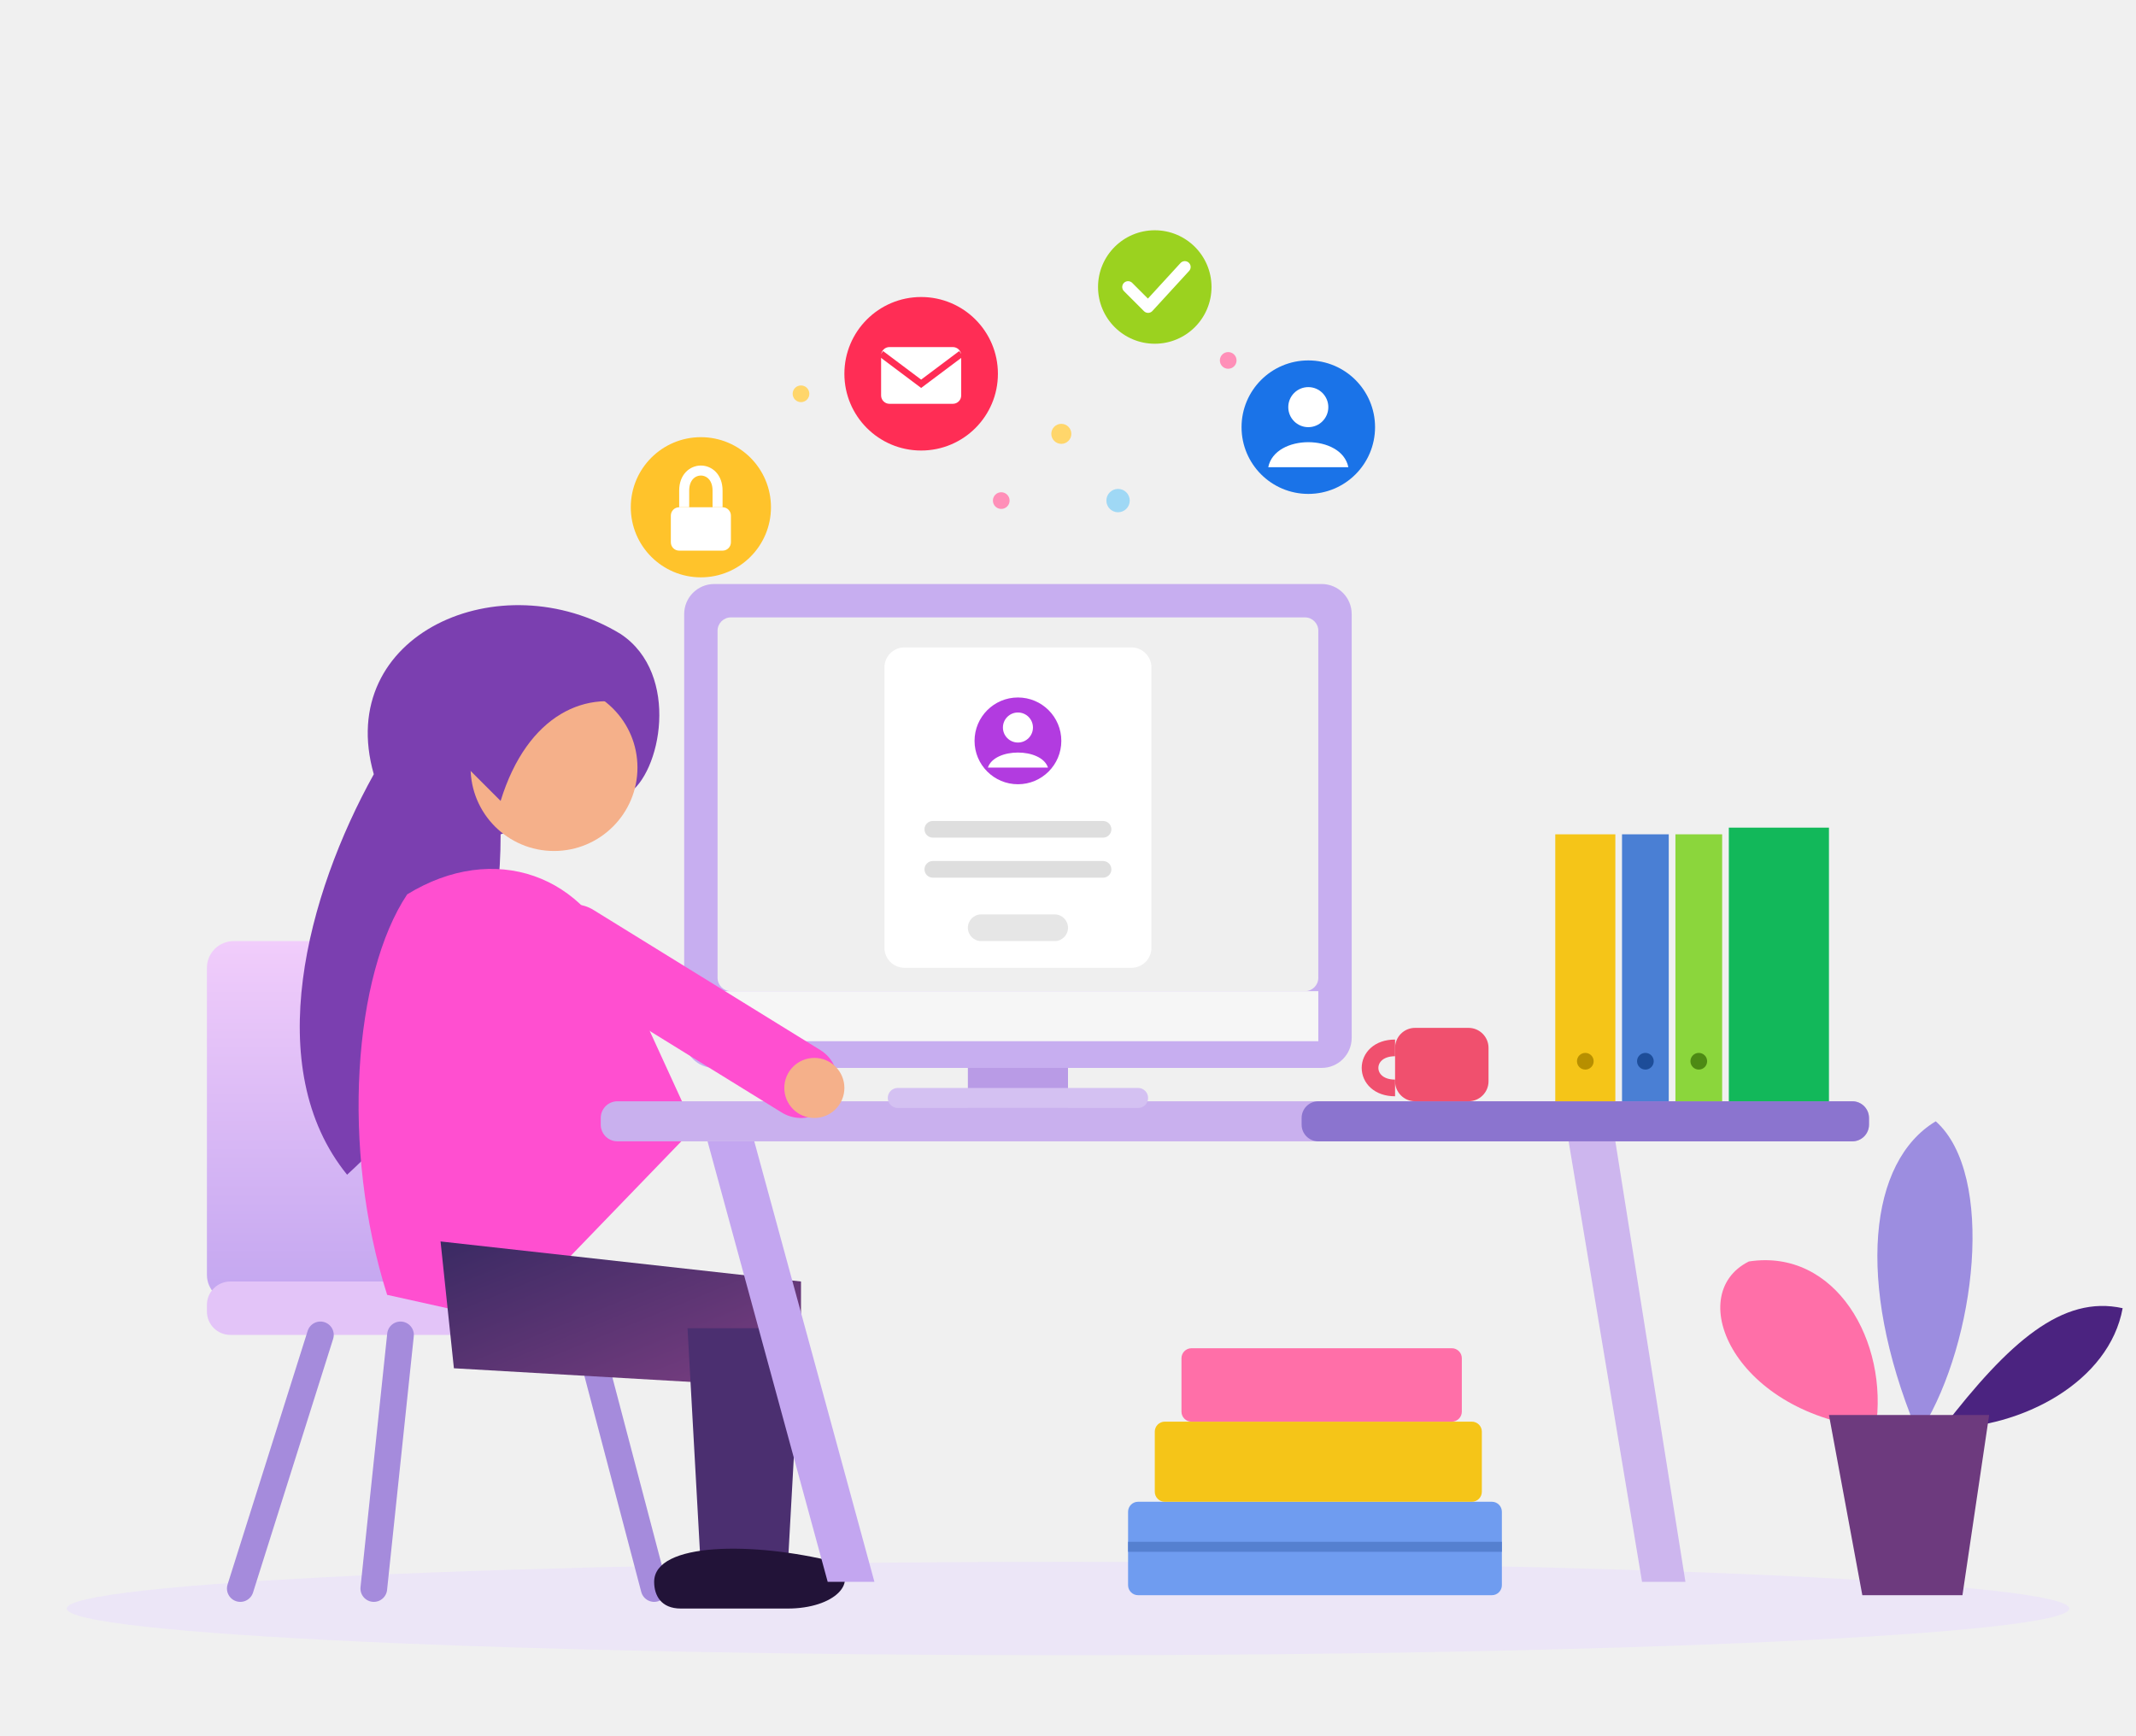
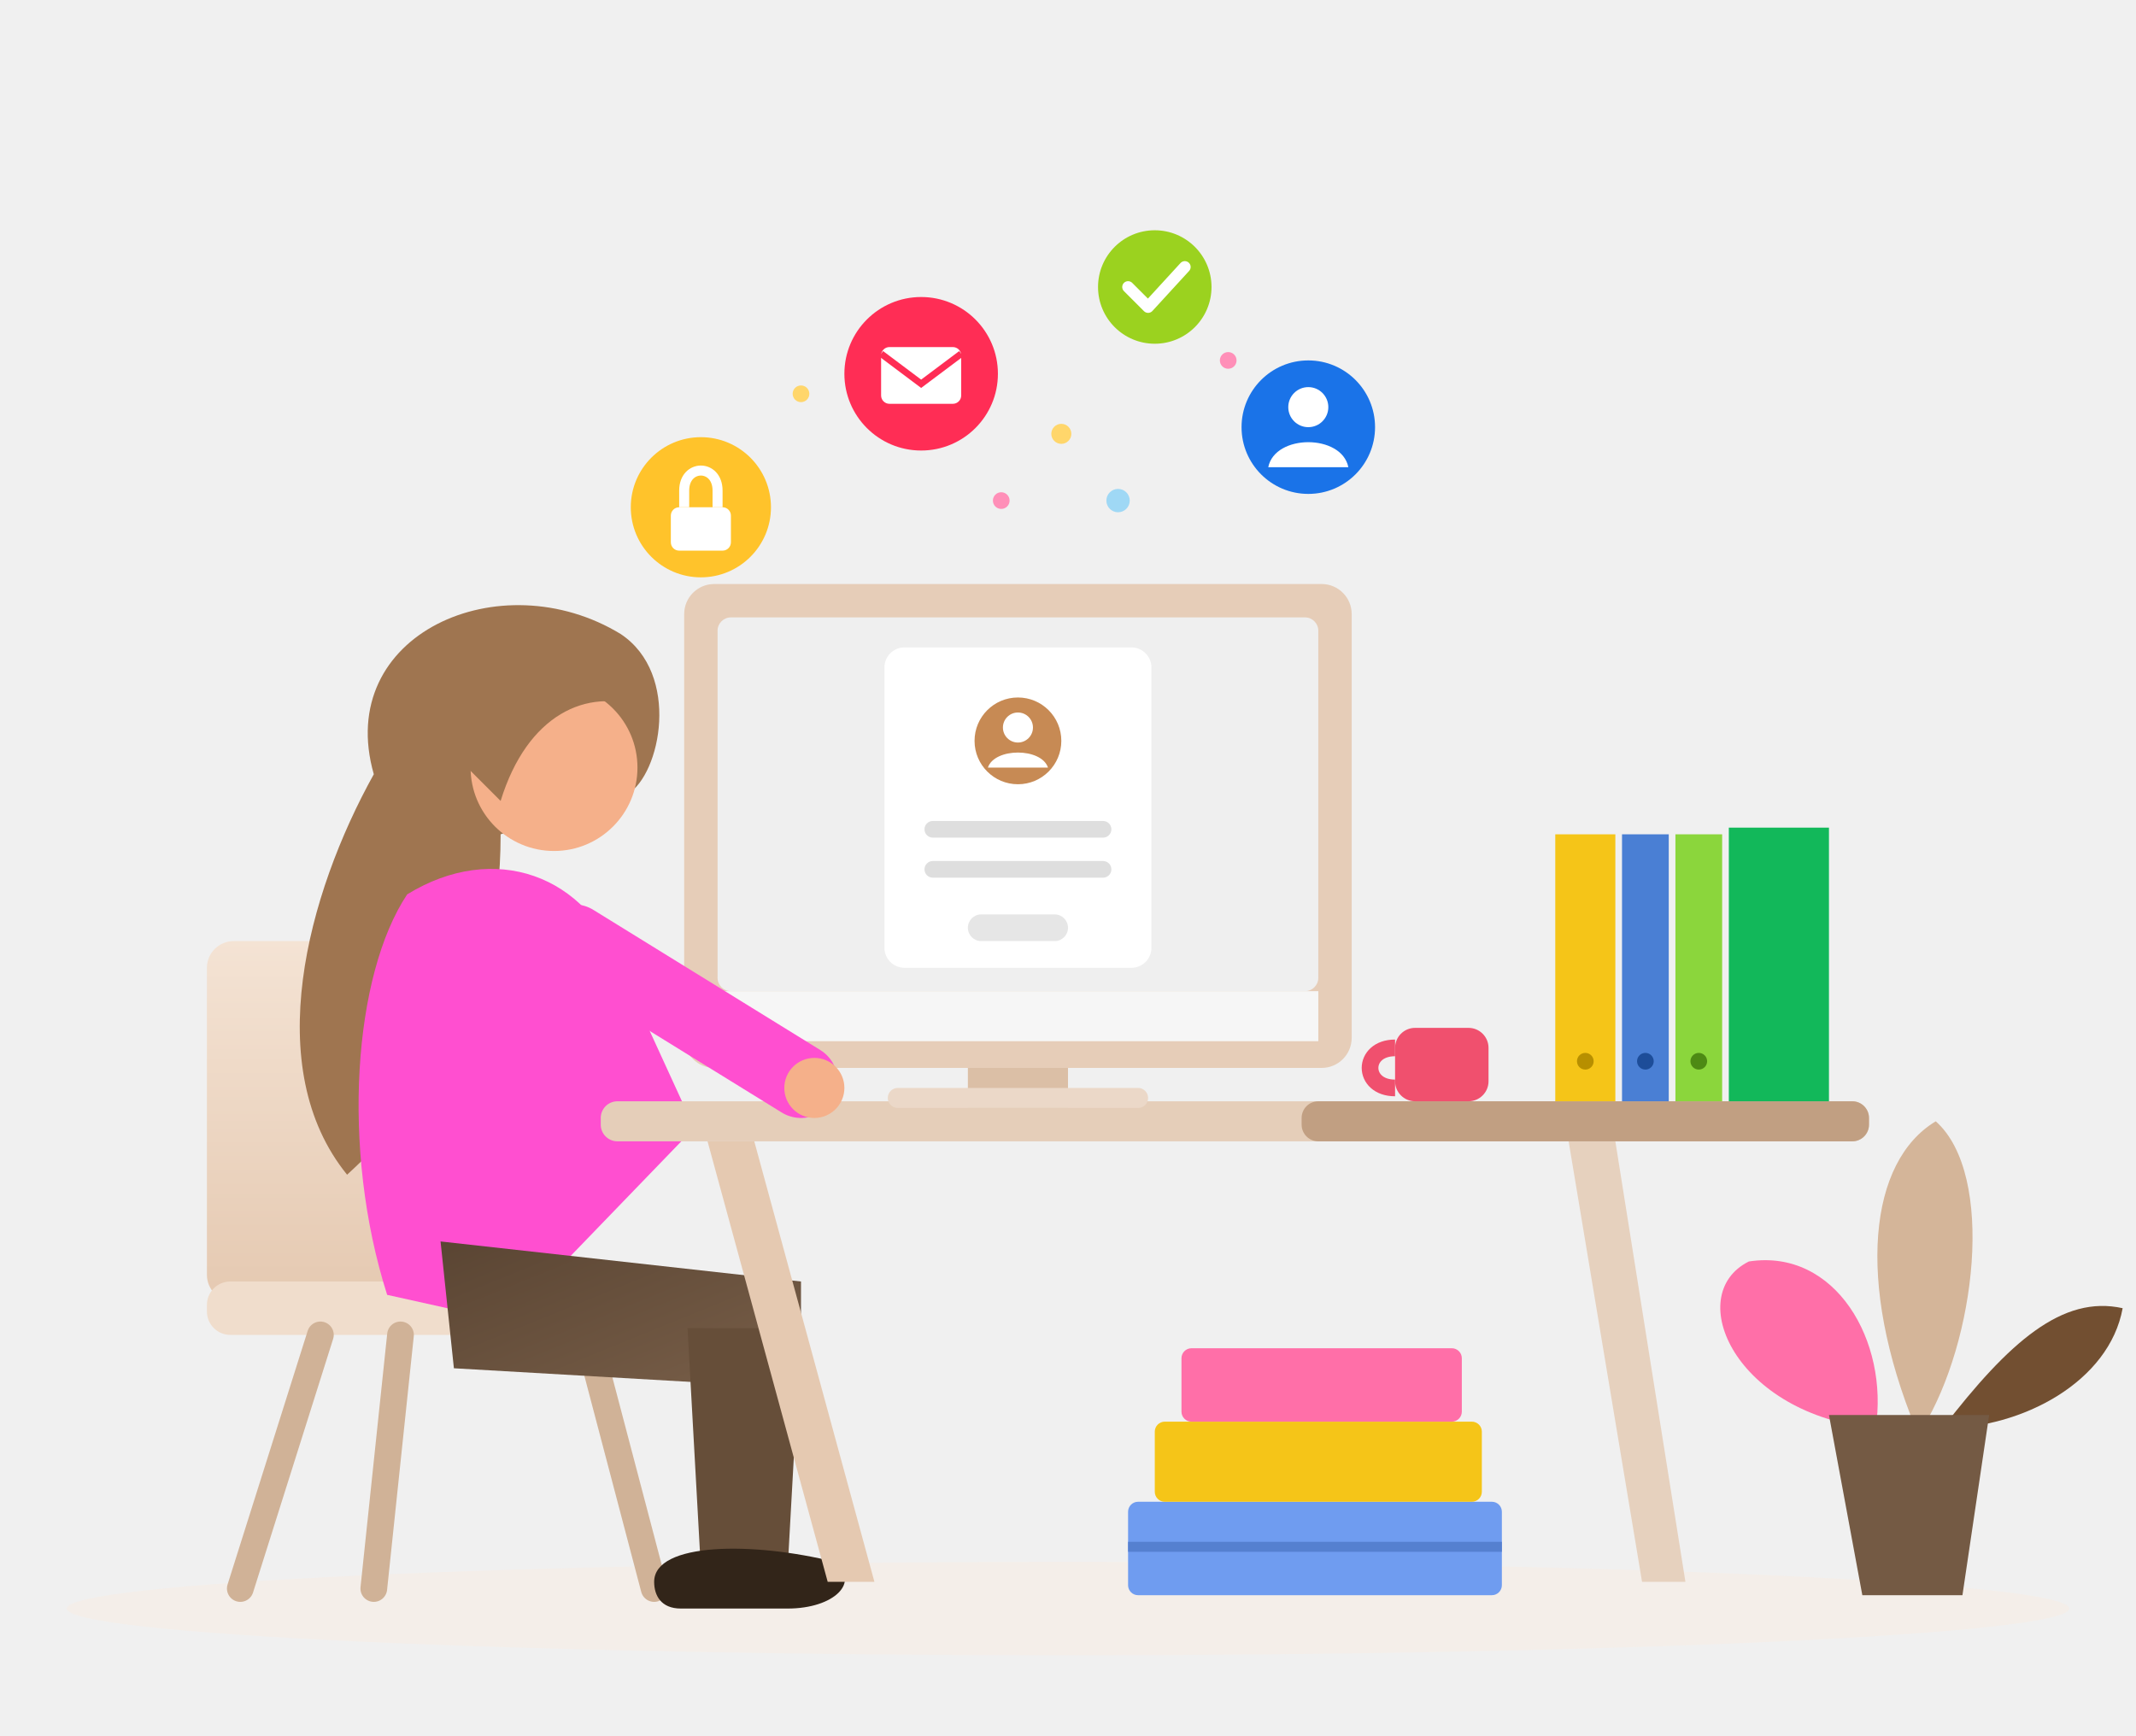
<svg xmlns="http://www.w3.org/2000/svg" viewBox="0 0 640 520" role="img" aria-label="Ilustrasi siswa di meja dengan komputer dan buku">
  <defs>
    <linearGradient id="kursi" x1="0" y1="0" x2="0" y2="1">
-       <stop offset="0" stop-color="#f1cdfb" />
-       <stop offset="1" stop-color="#c3a6f0" />
+       <stop offset="0" stop-color="#f4e3d4" />
+       <stop offset="1" stop-color="#e5c9b1" />
    </linearGradient>
    <linearGradient id="celana" x1="0" y1="0" x2="1" y2="1">
-       <stop offset="0" stop-color="#3a2a63" />
-       <stop offset="1" stop-color="#7d3f83" />
+       <stop offset="0" stop-color="#5a4533" />
+       <stop offset="1" stop-color="#795f49" />
    </linearGradient>
  </defs>
-   <ellipse cx="320" cy="482" rx="300" ry="14" fill="#ece6f7" />
-   <polygon points="470,342 484,342 505,474 492,474" fill="#cdb6ee" />
+   <ellipse cx="320" cy="482" rx="300" ry="14" fill="#f4eee9" />
+   <polygon points="470,342 484,342 505,474 492,474" fill="#e6d1be" />
  <rect x="62" y="282" width="58" height="108" rx="8" fill="url(#kursi)" />
-   <rect x="62" y="384" width="140" height="16" rx="7" fill="#e3c4f8" />
-   <path d="M96 400 L72 476 M176 400 L196 476 M120 400 L112 476" stroke="#a58bdc" stroke-width="8" stroke-linecap="round" />
-   <path d="M112 232 C100 190 150 168 186 190 C204 202 198 232 188 238 L150 250 C150 300 128 330 104 352 C78 320 92 268 112 232Z" fill="#7b3fb0" />
+   <rect x="62" y="384" width="140" height="16" rx="7" fill="#f0ddcc" />
+   <path d="M96 400 L72 476 M176 400 L196 476 M120 400 L112 476" stroke="#d0b297" stroke-width="8" stroke-linecap="round" />
+   <path d="M112 232 C100 190 150 168 186 190 C204 202 198 232 188 238 L150 250 C150 300 128 330 104 352 C78 320 92 268 112 232Z" fill="#9f7550" />
  <path d="M122 268 C148 252 176 262 186 290 L208 338 L152 396 L116 388 C102 344 106 292 122 268Z" fill="#ff4fd0" />
  <path d="M132 372 L240 384 L240 416 L136 410 Z" fill="url(#celana)" />
-   <path d="M206 398 L240 398 L236 470 L210 470 Z" fill="#4b2f70" />
-   <path d="M196 474 C196 462 226 462 250 468 C258 474 250 482 236 482 L204 482 C198 482 196 478 196 474Z" fill="#221338" />
+   <path d="M206 398 L240 398 L236 470 L210 470 Z" fill="#664e39" />
+   <path d="M196 474 C196 462 226 462 250 468 C258 474 250 482 236 482 L204 482 C198 482 196 478 196 474Z" fill="#322519" />
  <circle cx="166" cy="230" r="25" fill="#f5b08a" />
-   <path d="M136 226 C140 196 178 190 192 212 C176 206 158 214 150 240 Z" fill="#7b3fb0" />
-   <path d="M212 342 L226 342 L262 474 L248 474 Z" fill="#c3a6f0" />
-   <rect x="180" y="330" width="380" height="12" rx="5" fill="#c9b0ee" />
-   <rect x="390" y="330" width="170" height="12" rx="5" fill="#8b74cf" />
-   <rect x="290" y="316" width="30" height="16" fill="#b99be6" />
-   <rect x="266" y="326" width="78" height="6" rx="3" fill="#d4c1f2" />
-   <rect x="205" y="175" width="200" height="145" rx="9" fill="#c7aef0" />
+   <path d="M136 226 C140 196 178 190 192 212 C176 206 158 214 150 240 Z" fill="#9f7550" />
+   <path d="M212 342 L226 342 L262 474 L248 474 Z" fill="#e5c9b1" />
+   <rect x="180" y="330" width="380" height="12" rx="5" fill="#e5ceb9" />
+   <rect x="390" y="330" width="170" height="12" rx="5" fill="#c19f82" />
+   <rect x="290" y="316" width="30" height="16" fill="#dbbfa6" />
+   <rect x="266" y="326" width="78" height="6" rx="3" fill="#ebd8c8" />
+   <rect x="205" y="175" width="200" height="145" rx="9" fill="#e6cdb8" />
  <rect x="215" y="185" width="180" height="112" rx="4" fill="#efefef" />
  <rect x="215" y="297" width="180" height="15" fill="#f6f6f6" />
  <rect x="265" y="194" width="80" height="96" rx="6" fill="#ffffff" />
-   <circle cx="305" cy="222" r="13" fill="#b23be0" />
+   <circle cx="305" cy="222" r="13" fill="#c78a54" />
  <circle cx="305" cy="218" r="4.5" fill="#ffffff" />
  <path d="M296 230 C298 224 312 224 314 230 Z" fill="#ffffff" />
  <rect x="277" y="246" width="56" height="5" rx="2.5" fill="#dedede" />
  <rect x="277" y="258" width="56" height="5" rx="2.5" fill="#dedede" />
  <rect x="290" y="274" width="30" height="8" rx="4" fill="#e6e6e6" />
  <rect x="418" y="308" width="28" height="22" rx="6" fill="#f0506e" />
  <path d="M418 314 C408 314 408 326 418 326" fill="none" stroke="#f0506e" stroke-width="5" />
  <rect x="466" y="250" width="18" height="80" fill="#f5c518" />
  <rect x="486" y="250" width="14" height="80" fill="#4a7fd4" />
  <rect x="502" y="250" width="14" height="80" fill="#8bd63c" />
  <rect x="518" y="248" width="30" height="82" fill="#12b85a" />
  <circle cx="475" cy="318" r="2.5" fill="#b78f00" />
  <circle cx="493" cy="318" r="2.5" fill="#1d4d99" />
  <circle cx="509" cy="318" r="2.5" fill="#4d8a14" />
  <path d="M172 282 L240 324" stroke="#ff4fd0" stroke-width="22" stroke-linecap="round" />
  <circle cx="244" cy="326" r="9" fill="#f5b08a" />
  <rect x="338" y="450" width="112" height="28" rx="3" fill="#6f9cf0" />
  <rect x="346" y="426" width="98" height="24" rx="3" fill="#f5c518" />
  <rect x="354" y="404" width="84" height="22" rx="3" fill="#ff6fa8" />
  <rect x="338" y="462" width="112" height="3" fill="#5580d0" />
  <path d="M562 428 C520 424 504 388 524 378 C550 374 566 402 562 428Z" fill="#ff6fa8" />
-   <path d="M574 428 C556 384 560 348 580 336 C598 352 592 402 576 428Z" fill="#9c8de0" />
-   <path d="M582 428 C602 402 618 388 636 392 C632 414 606 428 582 428Z" fill="#4b2380" />
-   <path d="M548 424 L596 424 L588 478 L558 478 Z" fill="#6d3a7e" />
+   <path d="M574 428 C556 384 560 348 580 336 C598 352 592 402 576 428Z" fill="#d4b599" />
+   <path d="M582 428 C602 402 618 388 636 392 C632 414 606 428 582 428Z" fill="#724f31" />
+   <path d="M548 424 L596 424 L588 478 L558 478 Z" fill="#745a44" />
  <circle cx="276" cy="112" r="23" fill="#ff2d55" />
  <rect x="264" y="104" width="24" height="17" rx="2.5" fill="#ffffff" />
  <path d="M264 106 L276 115 L288 106" fill="none" stroke="#ff2d55" stroke-width="2" />
  <circle cx="210" cy="152" r="21" fill="#ffc32b" />
  <rect x="201" y="152" width="18" height="13" rx="2.5" fill="#ffffff" />
  <path d="M205 152 L205 147 C205 139 215 139 215 147 L215 152" fill="none" stroke="#ffffff" stroke-width="3" />
  <circle cx="346" cy="86" r="17" fill="#9bd21f" />
  <path d="M338 86 L344 92 L355 80" fill="none" stroke="#ffffff" stroke-width="3.5" stroke-linecap="round" stroke-linejoin="round" />
  <circle cx="392" cy="128" r="20" fill="#1a73e8" />
  <circle cx="392" cy="122" r="6" fill="#ffffff" />
  <path d="M380 140 C382 130 402 130 404 140 Z" fill="#ffffff" />
  <circle cx="318" cy="130" r="3" fill="#ffd66b" />
  <circle cx="300" cy="150" r="2.5" fill="#ff8fb8" />
  <circle cx="335" cy="150" r="3.5" fill="#9fd8f5" />
  <circle cx="240" cy="118" r="2.5" fill="#ffd66b" />
  <circle cx="368" cy="108" r="2.5" fill="#ff8fb8" />
</svg>
